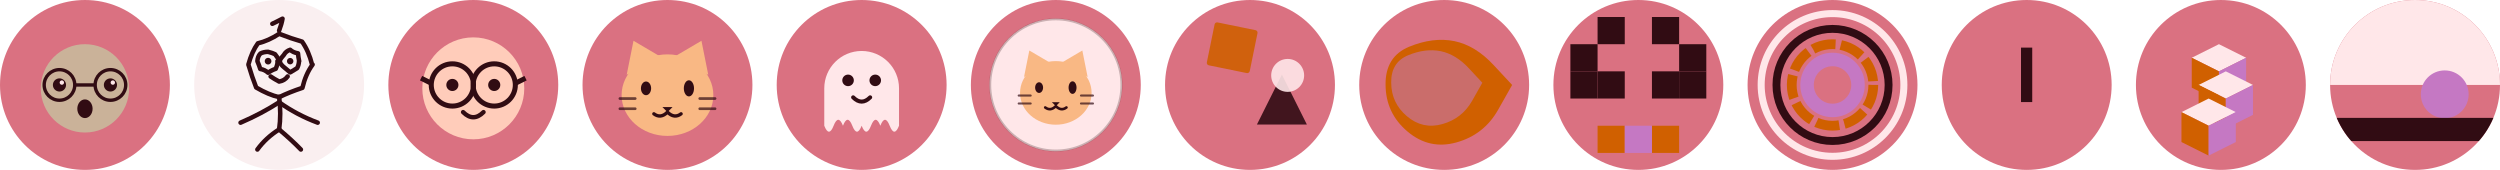
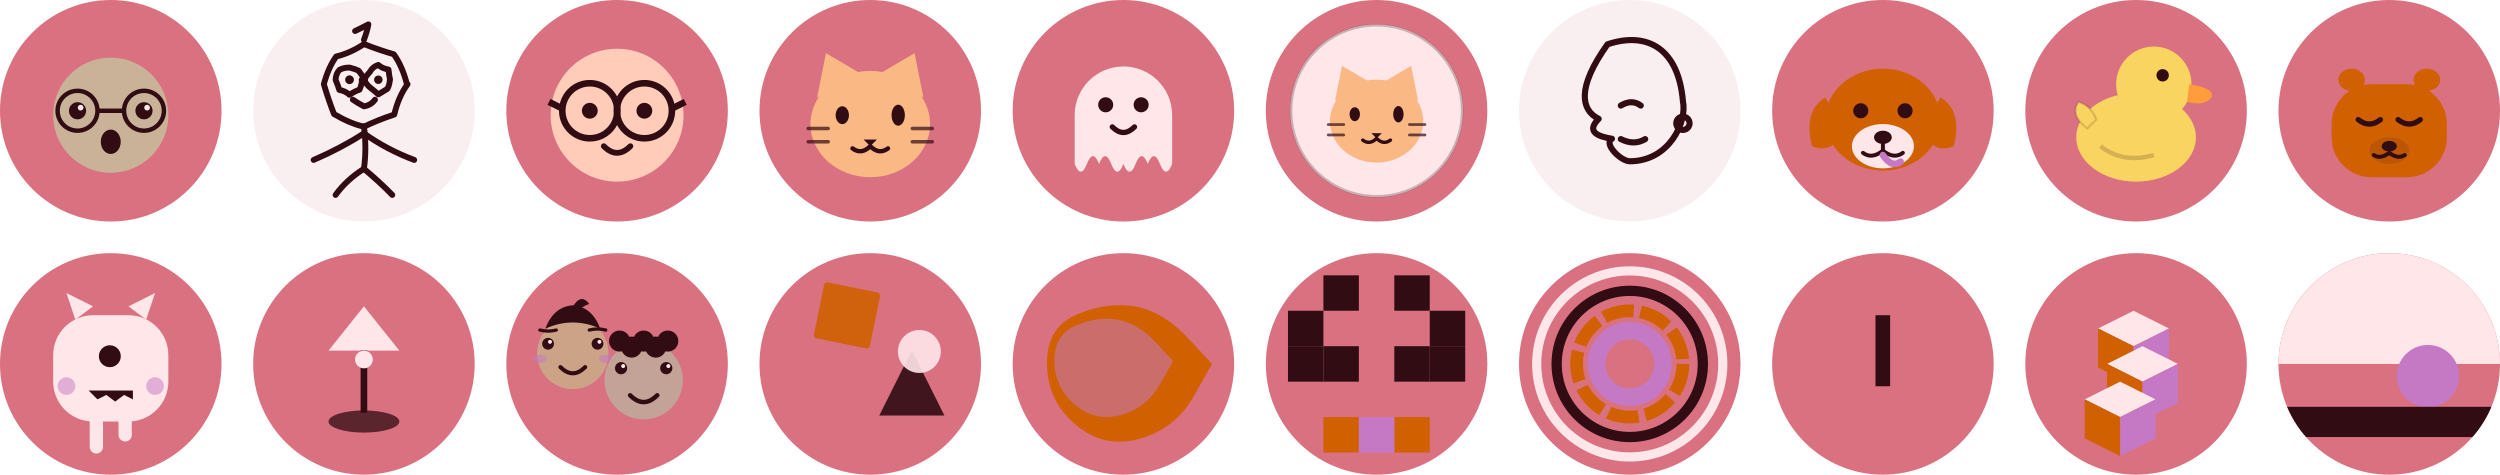
- <svg xmlns="http://www.w3.org/2000/svg" width="1236" height="84" viewBox="0 0 1236 84" role="img" aria-label="One name in eight avatar styles">
+ <svg xmlns="http://www.w3.org/2000/svg" width="948" height="180" viewBox="0 0 948 180" role="img" aria-label="One name in 20 avatar styles">
  <g transform="translate(0 0) scale(0.84)">
    <defs>
-       <clipPath id="c">
-         <circle cx="50" cy="50" r="50" />
-       </clipPath>
-     </defs>
-     <g clip-path="url(#c)">
+       <clipPath id="c1ixymqe">
+         <circle cx="50" cy="50" r="50" />
+       </clipPath>
+     </defs>
+     <g clip-path="url(#c1ixymqe)">
      <rect width="100" height="100" fill="#da7181" />
      <circle cx="50" cy="52" r="26" fill="#cab299" />
      <circle cx="35" cy="50" r="3.877" fill="#310c13" />
      <circle cx="65" cy="50" r="3.877" fill="#310c13" />
      <circle cx="36.4" cy="48.6" r="1.292" fill="#ffe7e9" />
      <circle cx="66.4" cy="48.6" r="1.292" fill="#ffe7e9" />
      <g fill="none" stroke="#310c13" stroke-width="2">
        <circle cx="35" cy="50" r="9" />
        <circle cx="65" cy="50" r="9" />
        <path d="M44 50 h12" />
      </g>
      <ellipse cx="50" cy="64" rx="4.5" ry="5.5" fill="#310c13" />
    </g>
  </g>
  <g transform="translate(96 0) scale(0.84)">
    <defs>
-       <clipPath id="c">
-         <circle cx="50" cy="50" r="50" />
-       </clipPath>
-     </defs>
-     <g clip-path="url(#c)">
+       <clipPath id="c1ifqh7y">
+         <circle cx="50" cy="50" r="50" />
+       </clipPath>
+     </defs>
+     <g clip-path="url(#c1ifqh7y)">
      <rect width="100" height="100" fill="#faeff0" />
      <path d="M69.7 38.0 Q65.6 43.6 63.7 51.7 Q55.9 54.3 50.0 57.2 Q43.8 55.8 36.5 51.5 Q34.1 45.4 31.9 38.0 Q34.0 30.3 37.5 25.5 Q43.8 24.0 50.0 19.9 Q57.5 22.8 63.5 24.5 Q67.4 30.0 69.4 38.0 Z" fill="none" stroke="#310c13" stroke-width="2.657" stroke-linecap="round" stroke-linejoin="round" />
      <path d="M50.0 18.0 Q51.5 14.0 52.0 11.0 Q48.8 12.7 46.0 14.0" fill="none" stroke="#310c13" stroke-width="2.657" stroke-linecap="round" stroke-linejoin="round" />
      <circle cx="43.5" cy="36" r="1.979" fill="#310c13" />
      <circle cx="56.5" cy="36" r="1.908" fill="#310c13" />
      <path d="M49.0 36.0 Q49.3 37.5 48.0 40.5 Q45.8 41.2 43.5 42.8 Q41.5 41.0 38.9 40.6 Q38.4 38.9 37.2 36.0 Q37.4 33.1 39.0 31.5 Q40.9 30.5 43.5 30.5 Q46.2 31.2 47.6 31.9 Q49.7 34.7 50.4 36.0 Z" fill="none" stroke="#310c13" stroke-width="2.657" stroke-linecap="round" stroke-linejoin="round" />
      <path d="M61.7 36.0 Q61.6 38.2 60.6 40.1 Q59.4 40.9 56.5 42.6 Q54.7 41.0 52.9 39.6 Q51.3 38.4 50.0 36.0 Q51.4 33.8 52.8 32.3 Q54.0 30.1 56.5 29.3 Q58.2 30.9 61.1 31.4 Q61.3 33.7 61.8 36.0 Z" fill="none" stroke="#310c13" stroke-width="2.657" stroke-linecap="round" stroke-linejoin="round" />
      <path d="M49.5 36.0 Q49.6 36.3 50.5 36.0" fill="none" stroke="#310c13" stroke-width="2.657" stroke-linecap="round" stroke-linejoin="round" />
      <path d="M45.0 45.0 Q47.0 46.4 50.0 48.0 Q53.2 47.5 55.0 45.0" fill="none" stroke="#310c13" stroke-width="2.657" stroke-linecap="round" stroke-linejoin="round" />
      <path d="M50.0 57.0 Q51.3 67.1 50.0 76.2" fill="none" stroke="#310c13" stroke-width="2.657" stroke-linecap="round" stroke-linejoin="round" />
      <path d="M27.3 72.2 Q39.6 66.9 50.0 60.2" fill="none" stroke="#310c13" stroke-width="2.657" stroke-linecap="round" stroke-linejoin="round" />
      <path d="M50.0 60.2 Q60.4 67.6 72.7 72.2" fill="none" stroke="#310c13" stroke-width="2.657" stroke-linecap="round" stroke-linejoin="round" />
      <path d="M50.0 76.2 Q42.2 81.1 37.2 88.0" fill="none" stroke="#310c13" stroke-width="2.657" stroke-linecap="round" stroke-linejoin="round" />
      <path d="M50.0 76.2 Q57.6 82.6 62.8 88.0" fill="none" stroke="#310c13" stroke-width="2.657" stroke-linecap="round" stroke-linejoin="round" />
    </g>
  </g>
  <g transform="translate(192 0) scale(0.84)">
    <defs>
-       <clipPath id="c">
-         <circle cx="50" cy="50" r="50" />
-       </clipPath>
-     </defs>
-     <g clip-path="url(#c)">
+       <clipPath id="cp94qb1">
+         <circle cx="50" cy="50" r="50" />
+       </clipPath>
+     </defs>
+     <g clip-path="url(#cp94qb1)">
      <rect width="100" height="100" fill="#da7181" />
      <circle cx="50" cy="52" r="30" fill="#ffccba" />
      <circle cx="37.683" cy="50" r="3.571" fill="#310c13" />
      <circle cx="62.317" cy="50" r="3.571" fill="#310c13" />
      <g fill="none" stroke="#310c13" stroke-width="2.966">
        <circle cx="37.683" cy="50" r="12.429" />
        <circle cx="62.317" cy="50" r="12.429" />
        <path d="M50.112 50 h-0.224" />
        <path d="M25.255 49 l-6 -3" />
        <path d="M74.745 49 l6 -3" />
      </g>
      <path d="M44 66 q6 6 12 0" fill="none" stroke="#310c13" stroke-width="2.6" stroke-linecap="round" />
    </g>
  </g>
  <g transform="translate(288 0) scale(0.84)">
    <defs>
-       <clipPath id="c">
-         <circle cx="50" cy="50" r="50" />
-       </clipPath>
-     </defs>
-     <g clip-path="url(#c)">
+       <clipPath id="cjafnel">
+         <circle cx="50" cy="50" r="50" />
+       </clipPath>
+     </defs>
+     <g clip-path="url(#cjafnel)">
      <rect width="100" height="100" fill="#da7181" />
      <path d="M26 44 l4 -20 l17 10 z" fill="#f9b884" />
      <path d="M74 44 l-4 -20 l-17 10 z" fill="#f9b884" />
      <ellipse cx="50" cy="56" rx="27" ry="24" fill="#f9b884" />
      <ellipse cx="37.378" cy="52" rx="3" ry="4.034" fill="#310c13" />
      <ellipse cx="62.622" cy="52" rx="3" ry="4.749" fill="#310c13" />
      <path d="M47 63 l3 3 l3 -3 z" fill="#310c13" />
      <path d="M50 66 q-4 4 -8 1 M50 66 q4 4 8 1" stroke="#310c13" stroke-width="2" fill="none" stroke-linecap="round" />
      <g stroke="#310c13" stroke-width="1.6" stroke-linecap="round" opacity=".7">
        <path d="M22 58 h9 M22 64 h9 M78 58 h-9 M78 64 h-9" />
      </g>
    </g>
  </g>
  <g transform="translate(384 0) scale(0.84)">
    <defs>
-       <clipPath id="c">
-         <circle cx="50" cy="50" r="50" />
-       </clipPath>
-     </defs>
-     <g clip-path="url(#c)">
+       <clipPath id="c1eblttu">
+         <circle cx="50" cy="50" r="50" />
+       </clipPath>
+     </defs>
+     <g clip-path="url(#c1eblttu)">
      <rect width="100" height="100" fill="#da7181" />
      <path d="M28 52 a22 22 0 0 1 44 0 V74 q-2.75 7 -5.5 0 q-2.75 -7 -5.5 0 q-2.75 -7 -5.5 0 q-2.75 7 -5.5 0 q-2.75 7 -5.5 0 q-2.75 -7 -5.5 0 q-2.75 -7 -5.5 0 q-2.75 7 -5.5 0 Z" fill="#ffe7e9" />
      <circle cx="42" cy="47.304" r="3.4" fill="#310c13" />
      <circle cx="58" cy="47.304" r="3.4" fill="#310c13" />
      <path d="M45 57.304 q5 5 10 0" fill="none" stroke="#310c13" stroke-width="2.4" stroke-linecap="round" />
    </g>
  </g>
  <g transform="translate(480 0) scale(0.84)">
    <defs>
-       <clipPath id="c">
-         <circle cx="50" cy="50" r="50" />
-       </clipPath>
-     </defs>
-     <g clip-path="url(#c)">
+       <clipPath id="c1ow6ngm">
+         <circle cx="50" cy="50" r="50" />
+       </clipPath>
+     </defs>
+     <g clip-path="url(#c1ow6ngm)">
      <rect width="100" height="100" fill="#da7181" />
      <g transform="translate(50 50) scale(0.78) translate(-50 -50)">
        <circle cx="50" cy="50" r="46" fill="#ffe7e9" />
        <g>
          <path d="M26 44 l4 -20 l17 10 z" fill="#f9b884" />
          <path d="M74 44 l-4 -20 l-17 10 z" fill="#f9b884" />
          <ellipse cx="50" cy="56" rx="27" ry="24" fill="#f9b884" />
          <ellipse cx="37.378" cy="52" rx="3" ry="4.034" fill="#310c13" />
          <ellipse cx="62.622" cy="52" rx="3" ry="4.749" fill="#310c13" />
          <path d="M47 63 l3 3 l3 -3 z" fill="#310c13" />
          <path d="M50 66 q-4 4 -8 1 M50 66 q4 4 8 1" stroke="#310c13" stroke-width="2" fill="none" stroke-linecap="round" />
          <g stroke="#310c13" stroke-width="1.6" stroke-linecap="round" opacity=".7">
            <path d="M22 58 h9 M22 64 h9 M78 58 h-9 M78 64 h-9" />
          </g>
        </g>
        <circle cx="50" cy="50" r="46" fill="none" stroke="#ffe7e9" stroke-width="8" />
        <circle cx="50" cy="50" r="49.5" fill="none" stroke="#310c13" stroke-width="1.5" stroke-opacity=".25" />
      </g>
    </g>
  </g>
  <g transform="translate(576 0) scale(0.84)">
    <defs>
-       <clipPath id="c">
-         <circle cx="50" cy="50" r="50" />
-       </clipPath>
-     </defs>
-     <g clip-path="url(#c)">
+       <clipPath id="c30k859">
+         <circle cx="50" cy="50" r="50" />
+       </clipPath>
+     </defs>
+     <g clip-path="url(#c30k859)">
+       <rect width="100" height="100" fill="#faeff0" />
+       <path d="M39.966 20 C25.966 39.65, 27.966 49.65, 35.966 53.65 C29.966 59.65, 35.966 61.65, 41.966 62.65 C37.966 64.799, 45.966 72.799, 50 72.799 C68 72.799, 76 54.799, 74 45.65 C72 22, 58 14, 39.966 20 Z" fill="none" stroke="#310c13" stroke-width="2.772" stroke-linecap="round" stroke-linejoin="round" />
+       <path d="M45.966 47.65 q5 -3 9 0" fill="none" stroke="#310c13" stroke-width="2.772" stroke-linecap="round" />
+       <path d="M45.966 62.799 q6 3 11 0" fill="none" stroke="#310c13" stroke-width="2.772" stroke-linecap="round" />
+       <circle cx="74" cy="55.65" r="3" fill="none" stroke="#310c13" stroke-width="2.772" />
+     </g>
+   </g>
+   <g transform="translate(672 0) scale(0.84)">
+     <defs>
+       <clipPath id="c126e3ar">
+         <circle cx="50" cy="50" r="50" />
+       </clipPath>
+     </defs>
+     <g clip-path="url(#c126e3ar)">
+       <rect width="100" height="100" fill="#da7181" />
+       <path d="M24 44 q-10 6 -6 22 q10 4 14 -8z" fill="#d06000" />
+       <path d="M76 44 q10 6 6 22 q-10 4 -14 -8z" fill="#d06000" />
+       <ellipse cx="50" cy="54" rx="26" ry="23" fill="#d06000" />
+       <ellipse cx="50" cy="66" rx="14" ry="10" fill="#ffe7e9" />
+       <circle cx="40" cy="50" r="3.4" fill="#310c13" />
+       <circle cx="60" cy="50" r="3.4" fill="#310c13" />
+       <ellipse cx="50" cy="62" rx="4" ry="3" fill="#310c13" />
+       <path d="M50 65 v3 M50 68 q-5 4 -9 1 M50 68 q5 4 9 1" stroke="#310c13" stroke-width="1.8" fill="none" stroke-linecap="round" />
+       <path d="M50 70 q4 6 8 3" stroke="#c578c3" stroke-width="3" fill="none" stroke-linecap="round" />
+     </g>
+   </g>
+   <g transform="translate(768 0) scale(0.84)">
+     <defs>
+       <clipPath id="c10abx6y">
+         <circle cx="50" cy="50" r="50" />
+       </clipPath>
+     </defs>
+     <g clip-path="url(#c10abx6y)">
+       <rect width="100" height="100" fill="#da7181" />
+       <ellipse cx="50" cy="62" rx="27" ry="20" fill="#f9d460" />
+       <circle cx="58" cy="38" r="17" fill="#f9d460" />
+       <path d="M74 38 q12 2 10 6 q-3 4 -11 2z" fill="#ff9c3b" />
+       <circle cx="62" cy="34" r="2.8" fill="#310c13" />
+       <path d="M28 58 q-8 -6 -4 -12 q6 2 8 8z" fill="#f9d460" stroke="#310c13" stroke-opacity=".15" />
+       <path d="M34 66 q10 8 24 4" stroke="#310c13" stroke-opacity=".18" stroke-width="2" fill="none" />
+     </g>
+   </g>
+   <g transform="translate(864 0) scale(0.84)">
+     <defs>
+       <clipPath id="c10mwx7s">
+         <circle cx="50" cy="50" r="50" />
+       </clipPath>
+     </defs>
+     <g clip-path="url(#c10mwx7s)">
+       <rect width="100" height="100" fill="#da7181" />
+       <ellipse cx="33" cy="36" rx="6" ry="5" fill="#d06000" />
+       <ellipse cx="67" cy="36" rx="6" ry="5" fill="#d06000" />
+       <rect x="24" y="38" width="52" height="42" rx="18" fill="#d06000" />
+       <path d="M36 54 q5 4 10 0 M54 54 q5 4 10 0" stroke="#310c13" stroke-width="2.4" fill="none" stroke-linecap="round" />
+       <ellipse cx="50" cy="68" rx="9" ry="6" fill="#310c13" fill-opacity=".12" />
+       <ellipse cx="50" cy="66" rx="3.4" ry="2.4" fill="#310c13" />
+       <path d="M50 69 q-4 3 -7 1 M50 69 q4 3 7 1" stroke="#310c13" stroke-width="1.8" fill="none" stroke-linecap="round" />
+     </g>
+   </g>
+   <g transform="translate(0 96) scale(0.84)">
+     <defs>
+       <clipPath id="c1bezpy3">
+         <circle cx="50" cy="50" r="50" />
+       </clipPath>
+     </defs>
+     <g clip-path="url(#c1bezpy3)">
+       <rect width="100" height="100" fill="#da7181" />
+       <path d="M34 30 l-4 -12 l12 6z M66 30 l4 -12 l-12 6z" fill="#ffe7e9" />
+       <path d="M43.5 74 v13.451" stroke="#ffe7e9" stroke-width="6" stroke-linecap="round" />
+       <path d="M56.5 74 v8.017" stroke="#ffe7e9" stroke-width="6" stroke-linecap="round" />
+       <rect x="24" y="28" width="52" height="48" rx="18.051" fill="#ffe7e9" />
+       <circle cx="50" cy="46" r="11" fill="#ffe7e9" />
+       <circle cx="49.582" cy="46.527" r="4.95" fill="#310c13" />
+       <path d="M40 62 h20 v4 l-4 -2 l-4 3 l-4 -3 l-4 2z" fill="#310c13" />
+       <circle cx="30" cy="60" r="4" fill="#c578c3" fill-opacity=".5" />
+       <circle cx="70" cy="60" r="4" fill="#c578c3" fill-opacity=".5" />
+     </g>
+   </g>
+   <g transform="translate(96 96) scale(0.84)">
+     <defs>
+       <clipPath id="cumlchk">
+         <circle cx="50" cy="50" r="50" />
+       </clipPath>
+     </defs>
+     <g clip-path="url(#cumlchk)">
+       <rect width="100" height="100" fill="#da7181" />
+       <path d="M34 44 l16 -20 l16 20z" fill="#ffe7e9" />
+       <path d="M50 44 v28" stroke="#310c13" stroke-width="3" />
+       <ellipse cx="50" cy="76" rx="16" ry="5" fill="#310c13" fill-opacity=".75" />
+       <circle cx="50" cy="48" r="4" fill="#ffe7e9" />
+     </g>
+   </g>
+   <g transform="translate(192 96) scale(0.84)">
+     <defs>
+       <clipPath id="c1ofw3pp">
+         <circle cx="50" cy="50" r="50" />
+       </clipPath>
+     </defs>
+     <g clip-path="url(#c1ofw3pp)">
+       <rect width="100" height="100" fill="#da7181" />
+       <g transform="translate(30 44) scale(0.62) translate(-50 -50)">
+         <circle cx="50" cy="52" r="26" fill="#cda388" />
+         <path d="M50 18 q6 -10 12 -2 q-6 2 -8 6 z" fill="#310c13" />
+         <path d="M30 34 q6 -16 20 -17 q14 1 20 17 q-20 -9 -40 0z" fill="#310c13" />
+         <circle cx="32" cy="45" r="4.293" fill="#310c13" />
+         <circle cx="68" cy="45" r="4.293" fill="#310c13" />
+         <circle cx="33.4" cy="43.6" r="1.431" fill="#ffe7e9" />
+         <circle cx="69.4" cy="43.6" r="1.431" fill="#ffe7e9" />
+         <path d="M26 35 q6 1.543 12 0" stroke="#310c13" stroke-width="2.4" fill="none" stroke-linecap="round" />
+         <path d="M62 35 q6 -1.543 12 0" stroke="#310c13" stroke-width="2.4" fill="none" stroke-linecap="round" />
+         <ellipse cx="26" cy="56" rx="5" ry="3" fill="#c578c3" fill-opacity="0.55" />
+         <ellipse cx="74" cy="56" rx="5" ry="3" fill="#c578c3" fill-opacity="0.55" />
+         <path d="M41 62 q9 9 18 0" fill="none" stroke="#310c13" stroke-width="3" stroke-linecap="round" />
+       </g>
+       <g transform="translate(62 56) scale(0.68) translate(-50 -50)">
+         <circle cx="50" cy="52" r="26" fill="#c3a297" />
+         <g fill="#310c13">
+           <circle cx="34" cy="26" r="7" />
+           <circle cx="42" cy="30" r="7" />
+           <circle cx="50" cy="26" r="7" />
+           <circle cx="58" cy="30" r="7" />
+           <circle cx="66" cy="26" r="7" />
+         </g>
+         <circle cx="35" cy="44" r="4.041" fill="#310c13" />
+         <circle cx="65" cy="44" r="4.041" fill="#310c13" />
+         <circle cx="36.4" cy="42.6" r="1.347" fill="#ffe7e9" />
+         <circle cx="66.4" cy="42.6" r="1.347" fill="#ffe7e9" />
+         <path d="M41 62 q9 9 18 0" fill="none" stroke="#310c13" stroke-width="3" stroke-linecap="round" />
+       </g>
+     </g>
+   </g>
+   <g transform="translate(288 96) scale(0.84)">
+     <defs>
+       <clipPath id="c171keq4">
+         <circle cx="50" cy="50" r="50" />
+       </clipPath>
+     </defs>
+     <g clip-path="url(#c171keq4)">
      <rect width="100" height="100" fill="#da7181" />
      <rect x="26.621" y="15.218" width="25.773" height="25.773" rx="1.491" fill="#d06000" fill-opacity="0.9" transform="rotate(11.5336 39.50764 28.10409)" />
      <polygon points="68.774,43.884 83.473,73.283 54.074,73.283" fill="#310c13" fill-opacity="0.9" />
      <circle cx="72.168" cy="44.379" r="9.693" fill="#ffe7e9" fill-opacity="0.9" />
    </g>
  </g>
-   <g transform="translate(672 0) scale(0.84)">
-     <defs>
-       <clipPath id="c">
-         <circle cx="50" cy="50" r="50" />
-       </clipPath>
-     </defs>
-     <g clip-path="url(#c)">
+   <g transform="translate(384 96) scale(0.84)">
+     <defs>
+       <clipPath id="c60etrc">
+         <circle cx="50" cy="50" r="50" />
+       </clipPath>
+     </defs>
+     <g clip-path="url(#c60etrc)">
      <rect width="100" height="100" fill="#da7181" />
      <path d="M90.0 50.0 Q90.0 50.0 81.7 64.7 Q73.4 79.3 57.3 83.8 Q41.3 88.3 28.4 77.4 Q15.6 66.6 15.5 49.9 Q15.3 33.3 29.4 27.5 Q43.5 21.7 56.0 24.2 Q68.5 26.8 79.2 38.4 Z" fill="#d06000" />
      <path d="M90.0 50.0 Q90.0 50.0 81.7 64.7 Q73.4 79.3 57.3 83.8 Q41.3 88.3 28.4 77.4 Q15.6 66.6 15.5 49.9 Q15.3 33.3 29.4 27.5 Q43.5 21.7 56.0 24.2 Q68.5 26.8 79.2 38.4 Z" fill="#c578c3" fill-opacity="0.55" transform="translate(-6.025727 -0.9752508) scale(0.72) translate(19 19)" />
    </g>
  </g>
-   <g transform="translate(768 0) scale(0.84)">
-     <defs>
-       <clipPath id="c">
-         <circle cx="50" cy="50" r="50" />
-       </clipPath>
-     </defs>
-     <g clip-path="url(#c)">
+   <g transform="translate(480 96) scale(0.84)">
+     <defs>
+       <clipPath id="c1ko544d">
+         <circle cx="50" cy="50" r="50" />
+       </clipPath>
+     </defs>
+     <g clip-path="url(#c1ko544d)">
      <rect width="100" height="100" fill="#da7181" />
      <rect x="26" y="10" width="16" height="16" fill="#310c13" />
      <rect x="58" y="10" width="16" height="16" fill="#310c13" />
      <rect x="10" y="26" width="16" height="16" fill="#310c13" />
      <rect x="74" y="26" width="16" height="16" fill="#310c13" />
      <rect x="10" y="42" width="16" height="16" fill="#310c13" />
      <rect x="74" y="42" width="16" height="16" fill="#310c13" />
      <rect x="26" y="42" width="16" height="16" fill="#310c13" />
      <rect x="58" y="42" width="16" height="16" fill="#310c13" />
      <rect x="26" y="74" width="16" height="16" fill="#d06000" />
      <rect x="58" y="74" width="16" height="16" fill="#d06000" />
      <rect x="42" y="74" width="16" height="16" fill="#c578c3" />
    </g>
  </g>
-   <g transform="translate(864 0) scale(0.84)">
-     <defs>
-       <clipPath id="c">
-         <circle cx="50" cy="50" r="50" />
-       </clipPath>
-     </defs>
-     <g clip-path="url(#c)">
+   <g transform="translate(576 96) scale(0.84)">
+     <defs>
+       <clipPath id="ca7x6pm">
+         <circle cx="50" cy="50" r="50" />
+       </clipPath>
+     </defs>
+     <g clip-path="url(#ca7x6pm)">
      <rect width="100" height="100" fill="#da7181" />
      <circle cx="50" cy="50" r="42" fill="none" stroke="#ffe7e9" stroke-width="4.14" stroke-dasharray="none" />
      <circle cx="50" cy="50" r="33" fill="none" stroke="#310c13" stroke-width="4.636" stroke-dasharray="none" />
      <circle cx="50" cy="50" r="24" fill="none" stroke="#d06000" stroke-width="5.74" stroke-dasharray="13.753 3.096" />
      <circle cx="50" cy="50" r="15" fill="none" stroke="#c578c3" stroke-width="7.965" stroke-dasharray="none" />
    </g>
  </g>
-   <g transform="translate(960 0) scale(0.84)">
-     <defs>
-       <clipPath id="c">
-         <circle cx="50" cy="50" r="50" />
-       </clipPath>
-     </defs>
-     <g clip-path="url(#c)">
+   <g transform="translate(672 96) scale(0.84)">
+     <defs>
+       <clipPath id="c14wh06a">
+         <circle cx="50" cy="50" r="50" />
+       </clipPath>
+     </defs>
+     <g clip-path="url(#c14wh06a)">
      <rect width="100" height="100" fill="#da7181" />
      <text x="50" y="50" text-anchor="middle" dominant-baseline="central" font-family="Helvetica, Arial, sans-serif" font-size="44" font-weight="700" fill="#310c13">I</text>
    </g>
  </g>
-   <g transform="translate(1056 0) scale(0.84)">
-     <defs>
-       <clipPath id="c">
-         <circle cx="50" cy="50" r="50" />
-       </clipPath>
-     </defs>
-     <g clip-path="url(#c)">
+   <g transform="translate(768 96) scale(0.84)">
+     <defs>
+       <clipPath id="cy6o08o">
+         <circle cx="50" cy="50" r="50" />
+       </clipPath>
+     </defs>
+     <g clip-path="url(#cy6o08o)">
      <rect width="100" height="100" fill="#da7181" />
      <polygon points="32.86,34 48.86,26 64.86,34 48.86,42" fill="#ffe7e9" />
      <polygon points="32.86,34 48.86,42 48.86,59.6 32.86,51.6" fill="#d06000" />
      <polygon points="64.86,34 48.86,42 48.86,59.6 64.86,51.6" fill="#c578c3" />
      <polygon points="36.899,50 52.899,42 68.899,50 52.899,58" fill="#ffe7e9" />
      <polygon points="36.899,50 52.899,58 52.899,75.6 36.899,67.6" fill="#d06000" />
      <polygon points="68.899,50 52.899,58 52.899,75.6 68.899,67.6" fill="#c578c3" />
      <polygon points="26.801,66 42.801,58 58.801,66 42.801,74" fill="#ffe7e9" />
      <polygon points="26.801,66 42.801,74 42.801,91.6 26.801,83.6" fill="#d06000" />
      <polygon points="58.801,66 42.801,74 42.801,91.6 58.801,83.6" fill="#c578c3" />
    </g>
  </g>
-   <g transform="translate(1152 0) scale(0.84)">
-     <defs>
-       <clipPath id="c">
-         <circle cx="50" cy="50" r="50" />
-       </clipPath>
-     </defs>
-     <g clip-path="url(#c)">
+   <g transform="translate(864 96) scale(0.84)">
+     <defs>
+       <clipPath id="chw9qiu">
+         <circle cx="50" cy="50" r="50" />
+       </clipPath>
+     </defs>
+     <g clip-path="url(#chw9qiu)">
      <rect width="100" height="100" fill="#da7181" />
      <path d="M0 50 A50 50 0 0 1 100 50 Z" fill="#ffe7e9" />
      <circle cx="67.466" cy="55.519" r="14.076" fill="#c578c3" />
      <rect x="0" y="69.361" width="100" height="13.655" fill="#310c13" />
    </g>
  </g>
</svg>
